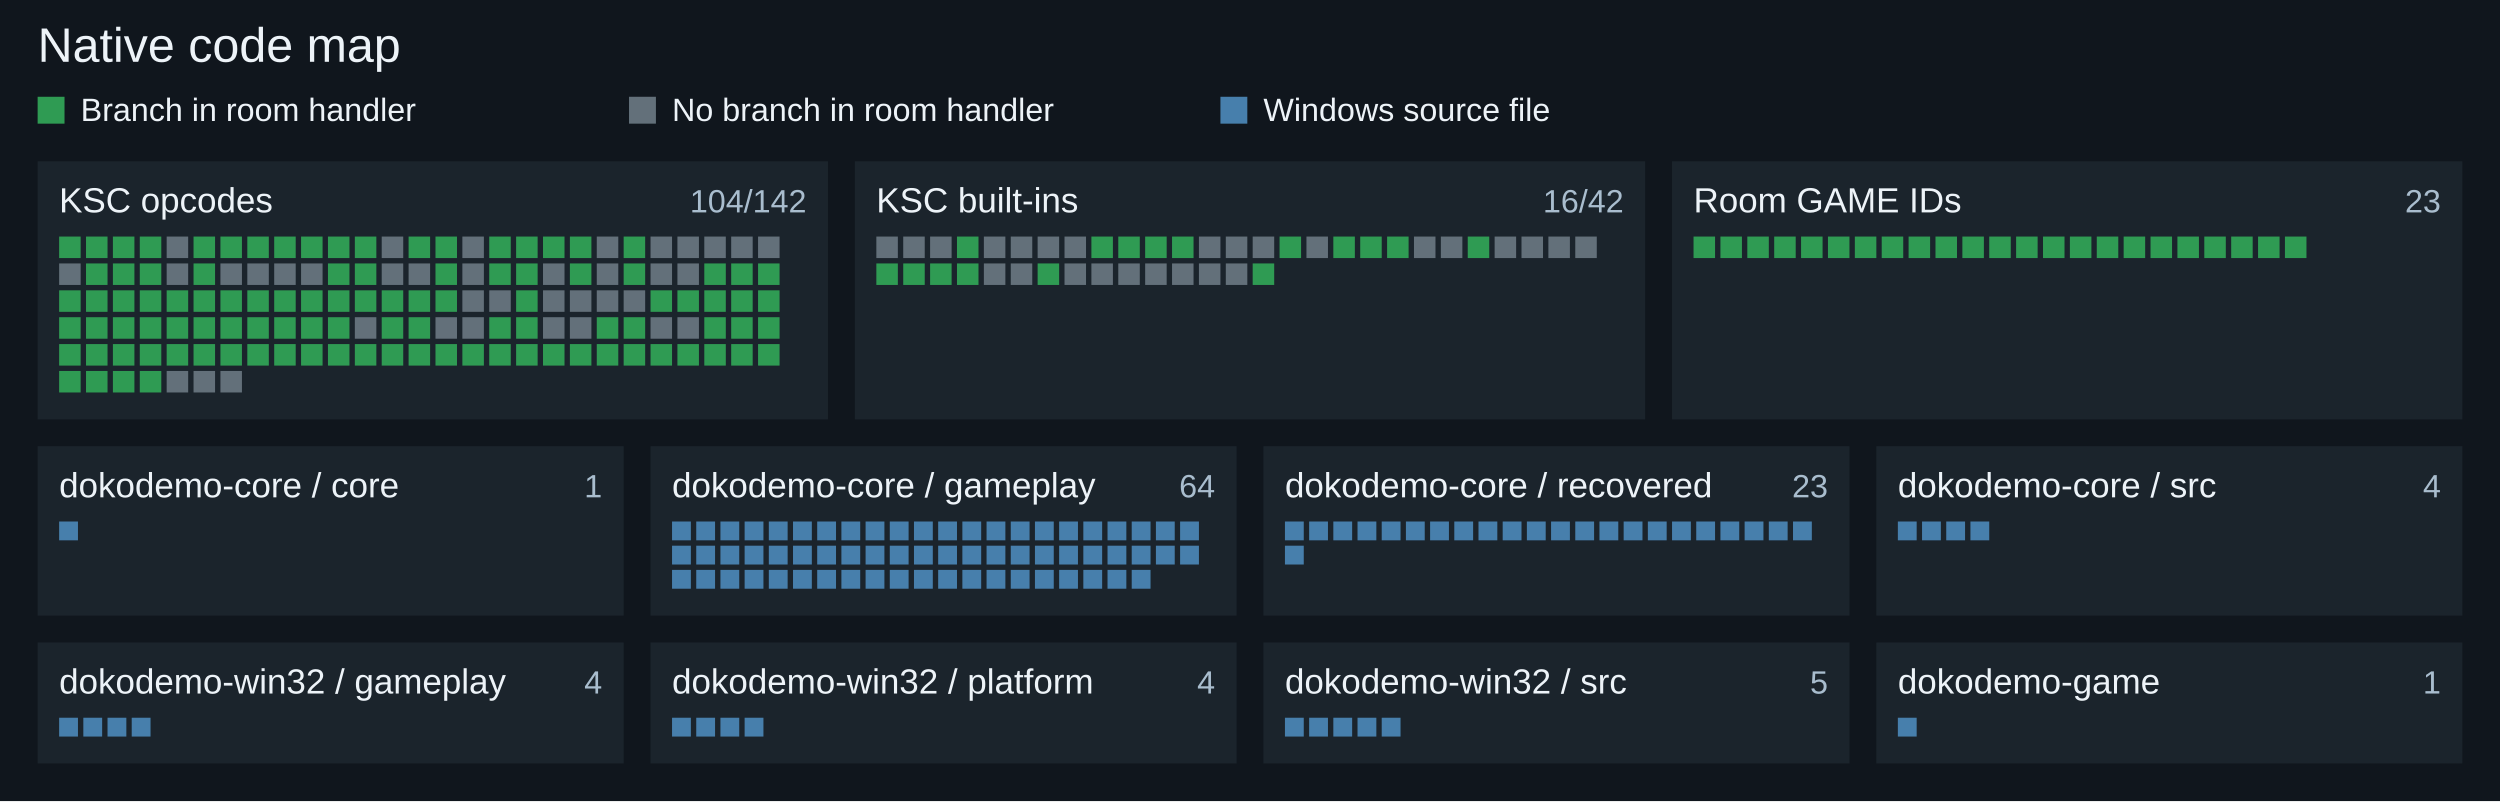
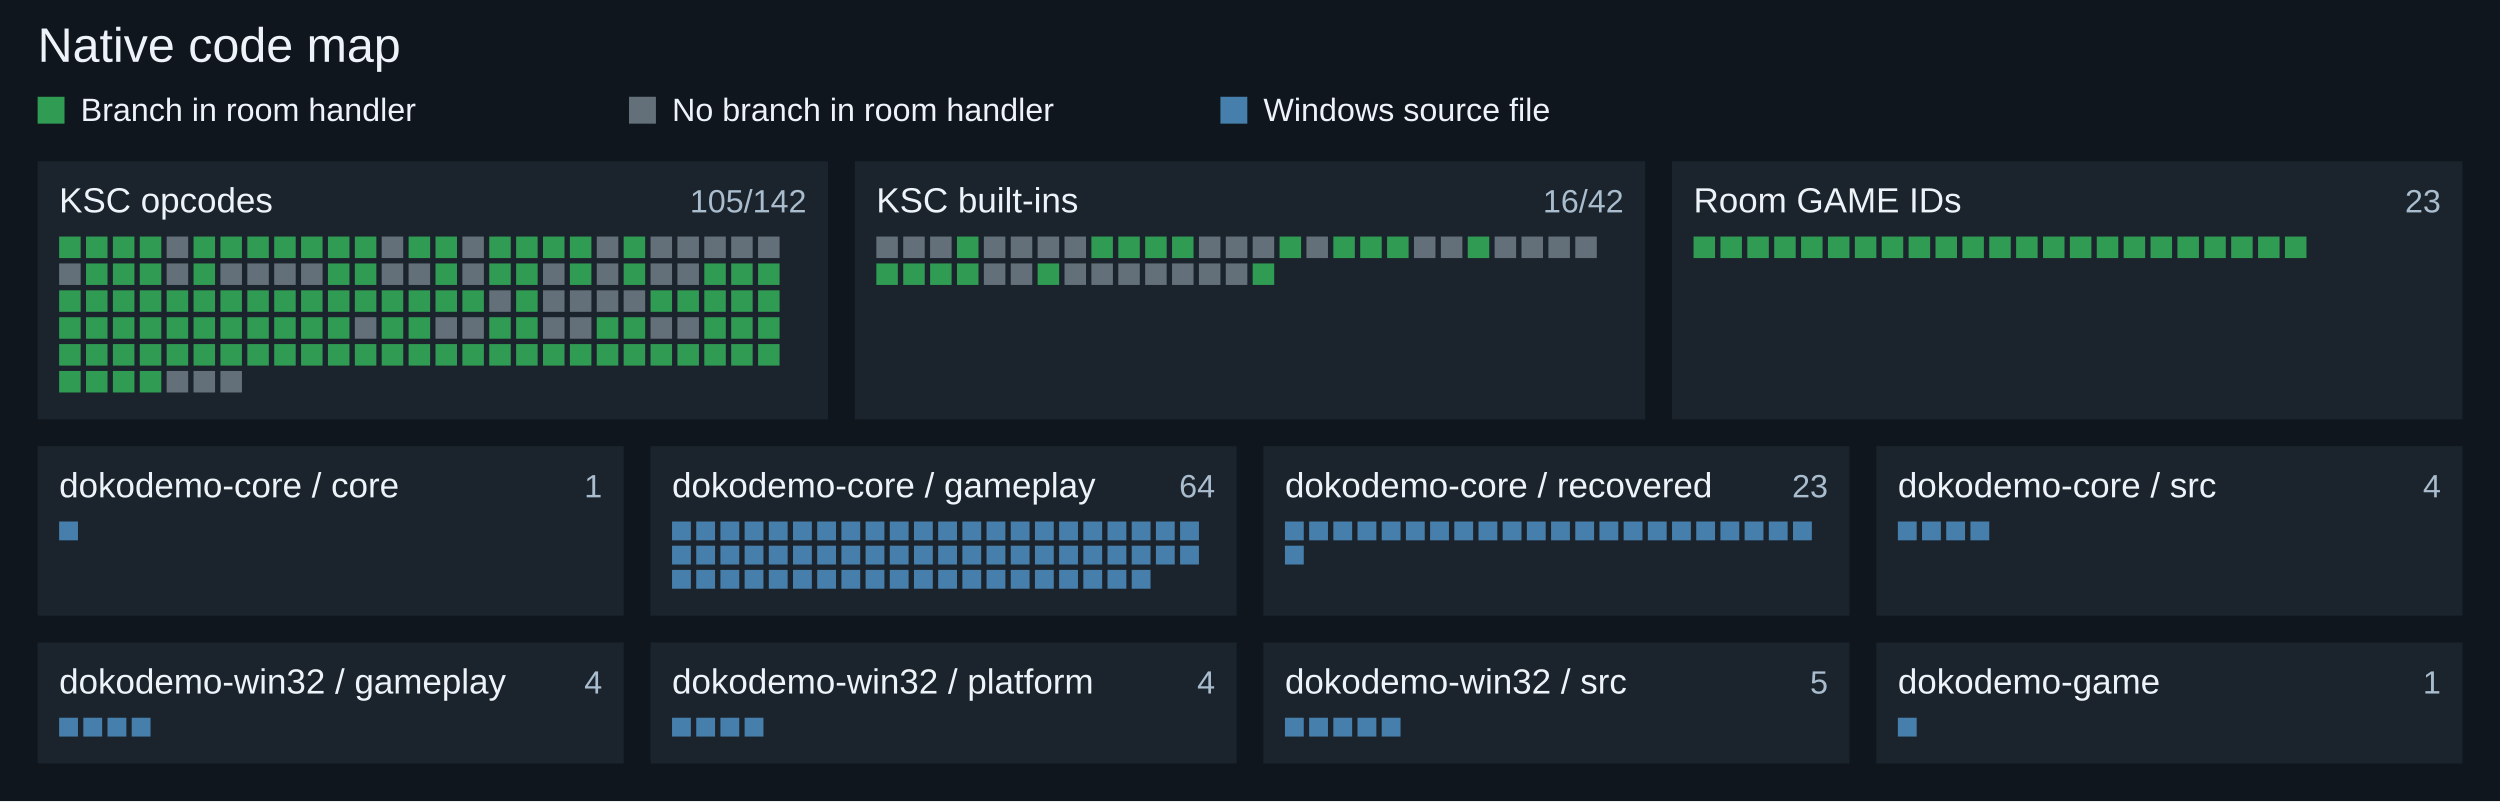
<svg xmlns="http://www.w3.org/2000/svg" width="930" height="298" viewBox="0 0 930 298" role="img" aria-label="Native code map. Each square represents a dispatch ID or Windows source file.">
  <rect x="0" y="0" width="930" height="298" fill="#10161d" />
  <g font-family="Segoe UI, Arial, sans-serif">
    <text x="14" y="23" font-size="18" fill="#edf3f8">Native code map</text>
    <rect x="14" y="36" width="10" height="10" fill="#2f9b53" />
    <text x="30" y="45" font-size="12" fill="#edf3f8">Branch in room handler</text>
    <rect x="234" y="36" width="10" height="10" fill="#63707a" />
    <text x="250" y="45" font-size="12" fill="#edf3f8">No branch in room handler</text>
    <rect x="454" y="36" width="10" height="10" fill="#477fac" />
    <text x="470" y="45" font-size="12" fill="#edf3f8">Windows source file</text>
    <rect x="14" y="60" width="294" height="96" fill="#1b242c" />
    <text x="22" y="79" font-size="13" fill="#edf3f8">KSC opcodes</text>
-     <text x="300" y="79" font-size="12" fill="#a9bdce" text-anchor="end">104/142</text>
+     <text x="300" y="79" font-size="12" fill="#a9bdce" text-anchor="end">105/142</text>
    <rect x="22" y="88" width="8" height="8" fill="#2f9b53" />
    <rect x="32" y="88" width="8" height="8" fill="#2f9b53" />
    <rect x="42" y="88" width="8" height="8" fill="#2f9b53" />
    <rect x="52" y="88" width="8" height="8" fill="#2f9b53" />
    <rect x="62" y="88" width="8" height="8" fill="#63707a" />
    <rect x="72" y="88" width="8" height="8" fill="#2f9b53" />
    <rect x="82" y="88" width="8" height="8" fill="#2f9b53" />
    <rect x="92" y="88" width="8" height="8" fill="#2f9b53" />
    <rect x="102" y="88" width="8" height="8" fill="#2f9b53" />
    <rect x="112" y="88" width="8" height="8" fill="#2f9b53" />
    <rect x="122" y="88" width="8" height="8" fill="#2f9b53" />
    <rect x="132" y="88" width="8" height="8" fill="#2f9b53" />
    <rect x="142" y="88" width="8" height="8" fill="#63707a" />
    <rect x="152" y="88" width="8" height="8" fill="#2f9b53" />
    <rect x="162" y="88" width="8" height="8" fill="#2f9b53" />
    <rect x="172" y="88" width="8" height="8" fill="#63707a" />
    <rect x="182" y="88" width="8" height="8" fill="#2f9b53" />
    <rect x="192" y="88" width="8" height="8" fill="#2f9b53" />
    <rect x="202" y="88" width="8" height="8" fill="#2f9b53" />
    <rect x="212" y="88" width="8" height="8" fill="#2f9b53" />
    <rect x="222" y="88" width="8" height="8" fill="#63707a" />
    <rect x="232" y="88" width="8" height="8" fill="#2f9b53" />
    <rect x="242" y="88" width="8" height="8" fill="#63707a" />
    <rect x="252" y="88" width="8" height="8" fill="#63707a" />
    <rect x="262" y="88" width="8" height="8" fill="#63707a" />
    <rect x="272" y="88" width="8" height="8" fill="#63707a" />
    <rect x="282" y="88" width="8" height="8" fill="#63707a" />
    <rect x="22" y="98" width="8" height="8" fill="#63707a" />
    <rect x="32" y="98" width="8" height="8" fill="#2f9b53" />
    <rect x="42" y="98" width="8" height="8" fill="#2f9b53" />
    <rect x="52" y="98" width="8" height="8" fill="#2f9b53" />
    <rect x="62" y="98" width="8" height="8" fill="#63707a" />
    <rect x="72" y="98" width="8" height="8" fill="#2f9b53" />
    <rect x="82" y="98" width="8" height="8" fill="#63707a" />
    <rect x="92" y="98" width="8" height="8" fill="#63707a" />
    <rect x="102" y="98" width="8" height="8" fill="#63707a" />
    <rect x="112" y="98" width="8" height="8" fill="#63707a" />
    <rect x="122" y="98" width="8" height="8" fill="#2f9b53" />
    <rect x="132" y="98" width="8" height="8" fill="#2f9b53" />
    <rect x="142" y="98" width="8" height="8" fill="#63707a" />
    <rect x="152" y="98" width="8" height="8" fill="#63707a" />
    <rect x="162" y="98" width="8" height="8" fill="#2f9b53" />
    <rect x="172" y="98" width="8" height="8" fill="#63707a" />
    <rect x="182" y="98" width="8" height="8" fill="#2f9b53" />
    <rect x="192" y="98" width="8" height="8" fill="#2f9b53" />
    <rect x="202" y="98" width="8" height="8" fill="#63707a" />
    <rect x="212" y="98" width="8" height="8" fill="#2f9b53" />
    <rect x="222" y="98" width="8" height="8" fill="#63707a" />
    <rect x="232" y="98" width="8" height="8" fill="#2f9b53" />
    <rect x="242" y="98" width="8" height="8" fill="#63707a" />
    <rect x="252" y="98" width="8" height="8" fill="#63707a" />
    <rect x="262" y="98" width="8" height="8" fill="#2f9b53" />
    <rect x="272" y="98" width="8" height="8" fill="#2f9b53" />
    <rect x="282" y="98" width="8" height="8" fill="#2f9b53" />
    <rect x="22" y="108" width="8" height="8" fill="#2f9b53" />
    <rect x="32" y="108" width="8" height="8" fill="#2f9b53" />
    <rect x="42" y="108" width="8" height="8" fill="#2f9b53" />
    <rect x="52" y="108" width="8" height="8" fill="#2f9b53" />
    <rect x="62" y="108" width="8" height="8" fill="#2f9b53" />
    <rect x="72" y="108" width="8" height="8" fill="#2f9b53" />
    <rect x="82" y="108" width="8" height="8" fill="#2f9b53" />
    <rect x="92" y="108" width="8" height="8" fill="#2f9b53" />
    <rect x="102" y="108" width="8" height="8" fill="#2f9b53" />
    <rect x="112" y="108" width="8" height="8" fill="#2f9b53" />
    <rect x="122" y="108" width="8" height="8" fill="#2f9b53" />
    <rect x="132" y="108" width="8" height="8" fill="#2f9b53" />
    <rect x="142" y="108" width="8" height="8" fill="#2f9b53" />
    <rect x="152" y="108" width="8" height="8" fill="#2f9b53" />
    <rect x="162" y="108" width="8" height="8" fill="#2f9b53" />
-     <rect x="172" y="108" width="8" height="8" fill="#63707a" />
+     <rect x="172" y="108" width="8" height="8" fill="#2f9b53" />
    <rect x="182" y="108" width="8" height="8" fill="#63707a" />
    <rect x="192" y="108" width="8" height="8" fill="#2f9b53" />
    <rect x="202" y="108" width="8" height="8" fill="#63707a" />
    <rect x="212" y="108" width="8" height="8" fill="#63707a" />
    <rect x="222" y="108" width="8" height="8" fill="#63707a" />
    <rect x="232" y="108" width="8" height="8" fill="#63707a" />
    <rect x="242" y="108" width="8" height="8" fill="#2f9b53" />
    <rect x="252" y="108" width="8" height="8" fill="#2f9b53" />
    <rect x="262" y="108" width="8" height="8" fill="#2f9b53" />
    <rect x="272" y="108" width="8" height="8" fill="#2f9b53" />
    <rect x="282" y="108" width="8" height="8" fill="#2f9b53" />
    <rect x="22" y="118" width="8" height="8" fill="#2f9b53" />
    <rect x="32" y="118" width="8" height="8" fill="#2f9b53" />
    <rect x="42" y="118" width="8" height="8" fill="#2f9b53" />
    <rect x="52" y="118" width="8" height="8" fill="#2f9b53" />
    <rect x="62" y="118" width="8" height="8" fill="#2f9b53" />
    <rect x="72" y="118" width="8" height="8" fill="#2f9b53" />
    <rect x="82" y="118" width="8" height="8" fill="#2f9b53" />
    <rect x="92" y="118" width="8" height="8" fill="#2f9b53" />
    <rect x="102" y="118" width="8" height="8" fill="#2f9b53" />
    <rect x="112" y="118" width="8" height="8" fill="#2f9b53" />
    <rect x="122" y="118" width="8" height="8" fill="#2f9b53" />
    <rect x="132" y="118" width="8" height="8" fill="#63707a" />
    <rect x="142" y="118" width="8" height="8" fill="#2f9b53" />
    <rect x="152" y="118" width="8" height="8" fill="#2f9b53" />
    <rect x="162" y="118" width="8" height="8" fill="#63707a" />
    <rect x="172" y="118" width="8" height="8" fill="#63707a" />
    <rect x="182" y="118" width="8" height="8" fill="#2f9b53" />
    <rect x="192" y="118" width="8" height="8" fill="#2f9b53" />
    <rect x="202" y="118" width="8" height="8" fill="#63707a" />
    <rect x="212" y="118" width="8" height="8" fill="#63707a" />
    <rect x="222" y="118" width="8" height="8" fill="#2f9b53" />
    <rect x="232" y="118" width="8" height="8" fill="#2f9b53" />
    <rect x="242" y="118" width="8" height="8" fill="#63707a" />
    <rect x="252" y="118" width="8" height="8" fill="#63707a" />
    <rect x="262" y="118" width="8" height="8" fill="#2f9b53" />
    <rect x="272" y="118" width="8" height="8" fill="#2f9b53" />
    <rect x="282" y="118" width="8" height="8" fill="#2f9b53" />
    <rect x="22" y="128" width="8" height="8" fill="#2f9b53" />
    <rect x="32" y="128" width="8" height="8" fill="#2f9b53" />
    <rect x="42" y="128" width="8" height="8" fill="#2f9b53" />
    <rect x="52" y="128" width="8" height="8" fill="#2f9b53" />
    <rect x="62" y="128" width="8" height="8" fill="#2f9b53" />
    <rect x="72" y="128" width="8" height="8" fill="#2f9b53" />
    <rect x="82" y="128" width="8" height="8" fill="#2f9b53" />
    <rect x="92" y="128" width="8" height="8" fill="#2f9b53" />
    <rect x="102" y="128" width="8" height="8" fill="#2f9b53" />
    <rect x="112" y="128" width="8" height="8" fill="#2f9b53" />
    <rect x="122" y="128" width="8" height="8" fill="#2f9b53" />
    <rect x="132" y="128" width="8" height="8" fill="#2f9b53" />
    <rect x="142" y="128" width="8" height="8" fill="#2f9b53" />
    <rect x="152" y="128" width="8" height="8" fill="#2f9b53" />
    <rect x="162" y="128" width="8" height="8" fill="#2f9b53" />
    <rect x="172" y="128" width="8" height="8" fill="#2f9b53" />
    <rect x="182" y="128" width="8" height="8" fill="#2f9b53" />
    <rect x="192" y="128" width="8" height="8" fill="#2f9b53" />
    <rect x="202" y="128" width="8" height="8" fill="#2f9b53" />
    <rect x="212" y="128" width="8" height="8" fill="#2f9b53" />
    <rect x="222" y="128" width="8" height="8" fill="#2f9b53" />
    <rect x="232" y="128" width="8" height="8" fill="#2f9b53" />
    <rect x="242" y="128" width="8" height="8" fill="#2f9b53" />
    <rect x="252" y="128" width="8" height="8" fill="#2f9b53" />
    <rect x="262" y="128" width="8" height="8" fill="#2f9b53" />
    <rect x="272" y="128" width="8" height="8" fill="#2f9b53" />
    <rect x="282" y="128" width="8" height="8" fill="#2f9b53" />
    <rect x="22" y="138" width="8" height="8" fill="#2f9b53" />
    <rect x="32" y="138" width="8" height="8" fill="#2f9b53" />
    <rect x="42" y="138" width="8" height="8" fill="#2f9b53" />
    <rect x="52" y="138" width="8" height="8" fill="#2f9b53" />
    <rect x="62" y="138" width="8" height="8" fill="#63707a" />
    <rect x="72" y="138" width="8" height="8" fill="#63707a" />
    <rect x="82" y="138" width="8" height="8" fill="#63707a" />
    <rect x="318" y="60" width="294" height="96" fill="#1b242c" />
    <text x="326" y="79" font-size="13" fill="#edf3f8">KSC built-ins</text>
    <text x="604" y="79" font-size="12" fill="#a9bdce" text-anchor="end">16/42</text>
    <rect x="326" y="88" width="8" height="8" fill="#63707a" />
    <rect x="336" y="88" width="8" height="8" fill="#63707a" />
    <rect x="346" y="88" width="8" height="8" fill="#63707a" />
    <rect x="356" y="88" width="8" height="8" fill="#2f9b53" />
    <rect x="366" y="88" width="8" height="8" fill="#63707a" />
    <rect x="376" y="88" width="8" height="8" fill="#63707a" />
    <rect x="386" y="88" width="8" height="8" fill="#63707a" />
    <rect x="396" y="88" width="8" height="8" fill="#63707a" />
    <rect x="406" y="88" width="8" height="8" fill="#2f9b53" />
    <rect x="416" y="88" width="8" height="8" fill="#2f9b53" />
    <rect x="426" y="88" width="8" height="8" fill="#2f9b53" />
    <rect x="436" y="88" width="8" height="8" fill="#2f9b53" />
    <rect x="446" y="88" width="8" height="8" fill="#63707a" />
    <rect x="456" y="88" width="8" height="8" fill="#63707a" />
    <rect x="466" y="88" width="8" height="8" fill="#63707a" />
    <rect x="476" y="88" width="8" height="8" fill="#2f9b53" />
    <rect x="486" y="88" width="8" height="8" fill="#63707a" />
    <rect x="496" y="88" width="8" height="8" fill="#2f9b53" />
    <rect x="506" y="88" width="8" height="8" fill="#2f9b53" />
    <rect x="516" y="88" width="8" height="8" fill="#2f9b53" />
    <rect x="526" y="88" width="8" height="8" fill="#63707a" />
    <rect x="536" y="88" width="8" height="8" fill="#63707a" />
    <rect x="546" y="88" width="8" height="8" fill="#2f9b53" />
    <rect x="556" y="88" width="8" height="8" fill="#63707a" />
    <rect x="566" y="88" width="8" height="8" fill="#63707a" />
    <rect x="576" y="88" width="8" height="8" fill="#63707a" />
    <rect x="586" y="88" width="8" height="8" fill="#63707a" />
    <rect x="326" y="98" width="8" height="8" fill="#2f9b53" />
    <rect x="336" y="98" width="8" height="8" fill="#2f9b53" />
    <rect x="346" y="98" width="8" height="8" fill="#2f9b53" />
    <rect x="356" y="98" width="8" height="8" fill="#2f9b53" />
    <rect x="366" y="98" width="8" height="8" fill="#63707a" />
    <rect x="376" y="98" width="8" height="8" fill="#63707a" />
    <rect x="386" y="98" width="8" height="8" fill="#2f9b53" />
    <rect x="396" y="98" width="8" height="8" fill="#63707a" />
    <rect x="406" y="98" width="8" height="8" fill="#63707a" />
    <rect x="416" y="98" width="8" height="8" fill="#63707a" />
    <rect x="426" y="98" width="8" height="8" fill="#63707a" />
    <rect x="436" y="98" width="8" height="8" fill="#63707a" />
    <rect x="446" y="98" width="8" height="8" fill="#63707a" />
    <rect x="456" y="98" width="8" height="8" fill="#63707a" />
    <rect x="466" y="98" width="8" height="8" fill="#2f9b53" />
    <rect x="622" y="60" width="294" height="96" fill="#1b242c" />
    <text x="630" y="79" font-size="13" fill="#edf3f8">Room GAME IDs</text>
    <text x="908" y="79" font-size="12" fill="#a9bdce" text-anchor="end">23</text>
    <rect x="630" y="88" width="8" height="8" fill="#2f9b53" />
    <rect x="640" y="88" width="8" height="8" fill="#2f9b53" />
    <rect x="650" y="88" width="8" height="8" fill="#2f9b53" />
    <rect x="660" y="88" width="8" height="8" fill="#2f9b53" />
    <rect x="670" y="88" width="8" height="8" fill="#2f9b53" />
    <rect x="680" y="88" width="8" height="8" fill="#2f9b53" />
    <rect x="690" y="88" width="8" height="8" fill="#2f9b53" />
    <rect x="700" y="88" width="8" height="8" fill="#2f9b53" />
    <rect x="710" y="88" width="8" height="8" fill="#2f9b53" />
    <rect x="720" y="88" width="8" height="8" fill="#2f9b53" />
    <rect x="730" y="88" width="8" height="8" fill="#2f9b53" />
    <rect x="740" y="88" width="8" height="8" fill="#2f9b53" />
    <rect x="750" y="88" width="8" height="8" fill="#2f9b53" />
    <rect x="760" y="88" width="8" height="8" fill="#2f9b53" />
    <rect x="770" y="88" width="8" height="8" fill="#2f9b53" />
    <rect x="780" y="88" width="8" height="8" fill="#2f9b53" />
    <rect x="790" y="88" width="8" height="8" fill="#2f9b53" />
    <rect x="800" y="88" width="8" height="8" fill="#2f9b53" />
    <rect x="810" y="88" width="8" height="8" fill="#2f9b53" />
    <rect x="820" y="88" width="8" height="8" fill="#2f9b53" />
    <rect x="830" y="88" width="8" height="8" fill="#2f9b53" />
    <rect x="840" y="88" width="8" height="8" fill="#2f9b53" />
    <rect x="850" y="88" width="8" height="8" fill="#2f9b53" />
    <rect x="14" y="166" width="218" height="63" fill="#1b242c" />
    <text x="22" y="185" font-size="13" fill="#edf3f8">dokodemo-core / core</text>
    <text x="224" y="185" font-size="12" fill="#a9bdce" text-anchor="end">1</text>
    <rect x="22" y="194" width="7" height="7" fill="#477fac" />
    <rect x="242" y="166" width="218" height="63" fill="#1b242c" />
    <text x="250" y="185" font-size="13" fill="#edf3f8">dokodemo-core / gameplay</text>
    <text x="452" y="185" font-size="12" fill="#a9bdce" text-anchor="end">64</text>
    <rect x="250" y="194" width="7" height="7" fill="#477fac" />
    <rect x="259" y="194" width="7" height="7" fill="#477fac" />
    <rect x="268" y="194" width="7" height="7" fill="#477fac" />
    <rect x="277" y="194" width="7" height="7" fill="#477fac" />
    <rect x="286" y="194" width="7" height="7" fill="#477fac" />
    <rect x="295" y="194" width="7" height="7" fill="#477fac" />
    <rect x="304" y="194" width="7" height="7" fill="#477fac" />
    <rect x="313" y="194" width="7" height="7" fill="#477fac" />
    <rect x="322" y="194" width="7" height="7" fill="#477fac" />
    <rect x="331" y="194" width="7" height="7" fill="#477fac" />
    <rect x="340" y="194" width="7" height="7" fill="#477fac" />
    <rect x="349" y="194" width="7" height="7" fill="#477fac" />
    <rect x="358" y="194" width="7" height="7" fill="#477fac" />
    <rect x="367" y="194" width="7" height="7" fill="#477fac" />
    <rect x="376" y="194" width="7" height="7" fill="#477fac" />
    <rect x="385" y="194" width="7" height="7" fill="#477fac" />
    <rect x="394" y="194" width="7" height="7" fill="#477fac" />
    <rect x="403" y="194" width="7" height="7" fill="#477fac" />
    <rect x="412" y="194" width="7" height="7" fill="#477fac" />
    <rect x="421" y="194" width="7" height="7" fill="#477fac" />
    <rect x="430" y="194" width="7" height="7" fill="#477fac" />
    <rect x="439" y="194" width="7" height="7" fill="#477fac" />
    <rect x="250" y="203" width="7" height="7" fill="#477fac" />
    <rect x="259" y="203" width="7" height="7" fill="#477fac" />
    <rect x="268" y="203" width="7" height="7" fill="#477fac" />
    <rect x="277" y="203" width="7" height="7" fill="#477fac" />
    <rect x="286" y="203" width="7" height="7" fill="#477fac" />
    <rect x="295" y="203" width="7" height="7" fill="#477fac" />
    <rect x="304" y="203" width="7" height="7" fill="#477fac" />
    <rect x="313" y="203" width="7" height="7" fill="#477fac" />
    <rect x="322" y="203" width="7" height="7" fill="#477fac" />
    <rect x="331" y="203" width="7" height="7" fill="#477fac" />
    <rect x="340" y="203" width="7" height="7" fill="#477fac" />
    <rect x="349" y="203" width="7" height="7" fill="#477fac" />
    <rect x="358" y="203" width="7" height="7" fill="#477fac" />
    <rect x="367" y="203" width="7" height="7" fill="#477fac" />
    <rect x="376" y="203" width="7" height="7" fill="#477fac" />
    <rect x="385" y="203" width="7" height="7" fill="#477fac" />
    <rect x="394" y="203" width="7" height="7" fill="#477fac" />
    <rect x="403" y="203" width="7" height="7" fill="#477fac" />
    <rect x="412" y="203" width="7" height="7" fill="#477fac" />
    <rect x="421" y="203" width="7" height="7" fill="#477fac" />
    <rect x="430" y="203" width="7" height="7" fill="#477fac" />
    <rect x="439" y="203" width="7" height="7" fill="#477fac" />
    <rect x="250" y="212" width="7" height="7" fill="#477fac" />
    <rect x="259" y="212" width="7" height="7" fill="#477fac" />
    <rect x="268" y="212" width="7" height="7" fill="#477fac" />
    <rect x="277" y="212" width="7" height="7" fill="#477fac" />
    <rect x="286" y="212" width="7" height="7" fill="#477fac" />
    <rect x="295" y="212" width="7" height="7" fill="#477fac" />
    <rect x="304" y="212" width="7" height="7" fill="#477fac" />
    <rect x="313" y="212" width="7" height="7" fill="#477fac" />
    <rect x="322" y="212" width="7" height="7" fill="#477fac" />
    <rect x="331" y="212" width="7" height="7" fill="#477fac" />
    <rect x="340" y="212" width="7" height="7" fill="#477fac" />
    <rect x="349" y="212" width="7" height="7" fill="#477fac" />
    <rect x="358" y="212" width="7" height="7" fill="#477fac" />
    <rect x="367" y="212" width="7" height="7" fill="#477fac" />
    <rect x="376" y="212" width="7" height="7" fill="#477fac" />
    <rect x="385" y="212" width="7" height="7" fill="#477fac" />
    <rect x="394" y="212" width="7" height="7" fill="#477fac" />
    <rect x="403" y="212" width="7" height="7" fill="#477fac" />
    <rect x="412" y="212" width="7" height="7" fill="#477fac" />
    <rect x="421" y="212" width="7" height="7" fill="#477fac" />
    <rect x="470" y="166" width="218" height="63" fill="#1b242c" />
    <text x="478" y="185" font-size="13" fill="#edf3f8">dokodemo-core / recovered</text>
    <text x="680" y="185" font-size="12" fill="#a9bdce" text-anchor="end">23</text>
    <rect x="478" y="194" width="7" height="7" fill="#477fac" />
    <rect x="487" y="194" width="7" height="7" fill="#477fac" />
    <rect x="496" y="194" width="7" height="7" fill="#477fac" />
    <rect x="505" y="194" width="7" height="7" fill="#477fac" />
    <rect x="514" y="194" width="7" height="7" fill="#477fac" />
    <rect x="523" y="194" width="7" height="7" fill="#477fac" />
    <rect x="532" y="194" width="7" height="7" fill="#477fac" />
    <rect x="541" y="194" width="7" height="7" fill="#477fac" />
    <rect x="550" y="194" width="7" height="7" fill="#477fac" />
    <rect x="559" y="194" width="7" height="7" fill="#477fac" />
    <rect x="568" y="194" width="7" height="7" fill="#477fac" />
    <rect x="577" y="194" width="7" height="7" fill="#477fac" />
    <rect x="586" y="194" width="7" height="7" fill="#477fac" />
    <rect x="595" y="194" width="7" height="7" fill="#477fac" />
    <rect x="604" y="194" width="7" height="7" fill="#477fac" />
    <rect x="613" y="194" width="7" height="7" fill="#477fac" />
    <rect x="622" y="194" width="7" height="7" fill="#477fac" />
    <rect x="631" y="194" width="7" height="7" fill="#477fac" />
    <rect x="640" y="194" width="7" height="7" fill="#477fac" />
    <rect x="649" y="194" width="7" height="7" fill="#477fac" />
    <rect x="658" y="194" width="7" height="7" fill="#477fac" />
    <rect x="667" y="194" width="7" height="7" fill="#477fac" />
    <rect x="478" y="203" width="7" height="7" fill="#477fac" />
    <rect x="698" y="166" width="218" height="63" fill="#1b242c" />
    <text x="706" y="185" font-size="13" fill="#edf3f8">dokodemo-core / src</text>
    <text x="908" y="185" font-size="12" fill="#a9bdce" text-anchor="end">4</text>
    <rect x="706" y="194" width="7" height="7" fill="#477fac" />
    <rect x="715" y="194" width="7" height="7" fill="#477fac" />
    <rect x="724" y="194" width="7" height="7" fill="#477fac" />
    <rect x="733" y="194" width="7" height="7" fill="#477fac" />
    <rect x="14" y="239" width="218" height="45" fill="#1b242c" />
    <text x="22" y="258" font-size="13" fill="#edf3f8">dokodemo-win32 / gameplay</text>
    <text x="224" y="258" font-size="12" fill="#a9bdce" text-anchor="end">4</text>
    <rect x="22" y="267" width="7" height="7" fill="#477fac" />
    <rect x="31" y="267" width="7" height="7" fill="#477fac" />
    <rect x="40" y="267" width="7" height="7" fill="#477fac" />
    <rect x="49" y="267" width="7" height="7" fill="#477fac" />
    <rect x="242" y="239" width="218" height="45" fill="#1b242c" />
    <text x="250" y="258" font-size="13" fill="#edf3f8">dokodemo-win32 / platform</text>
    <text x="452" y="258" font-size="12" fill="#a9bdce" text-anchor="end">4</text>
    <rect x="250" y="267" width="7" height="7" fill="#477fac" />
    <rect x="259" y="267" width="7" height="7" fill="#477fac" />
    <rect x="268" y="267" width="7" height="7" fill="#477fac" />
    <rect x="277" y="267" width="7" height="7" fill="#477fac" />
    <rect x="470" y="239" width="218" height="45" fill="#1b242c" />
    <text x="478" y="258" font-size="13" fill="#edf3f8">dokodemo-win32 / src</text>
    <text x="680" y="258" font-size="12" fill="#a9bdce" text-anchor="end">5</text>
    <rect x="478" y="267" width="7" height="7" fill="#477fac" />
    <rect x="487" y="267" width="7" height="7" fill="#477fac" />
    <rect x="496" y="267" width="7" height="7" fill="#477fac" />
    <rect x="505" y="267" width="7" height="7" fill="#477fac" />
    <rect x="514" y="267" width="7" height="7" fill="#477fac" />
    <rect x="698" y="239" width="218" height="45" fill="#1b242c" />
    <text x="706" y="258" font-size="13" fill="#edf3f8">dokodemo-game</text>
    <text x="908" y="258" font-size="12" fill="#a9bdce" text-anchor="end">1</text>
    <rect x="706" y="267" width="7" height="7" fill="#477fac" />
  </g>
</svg>
